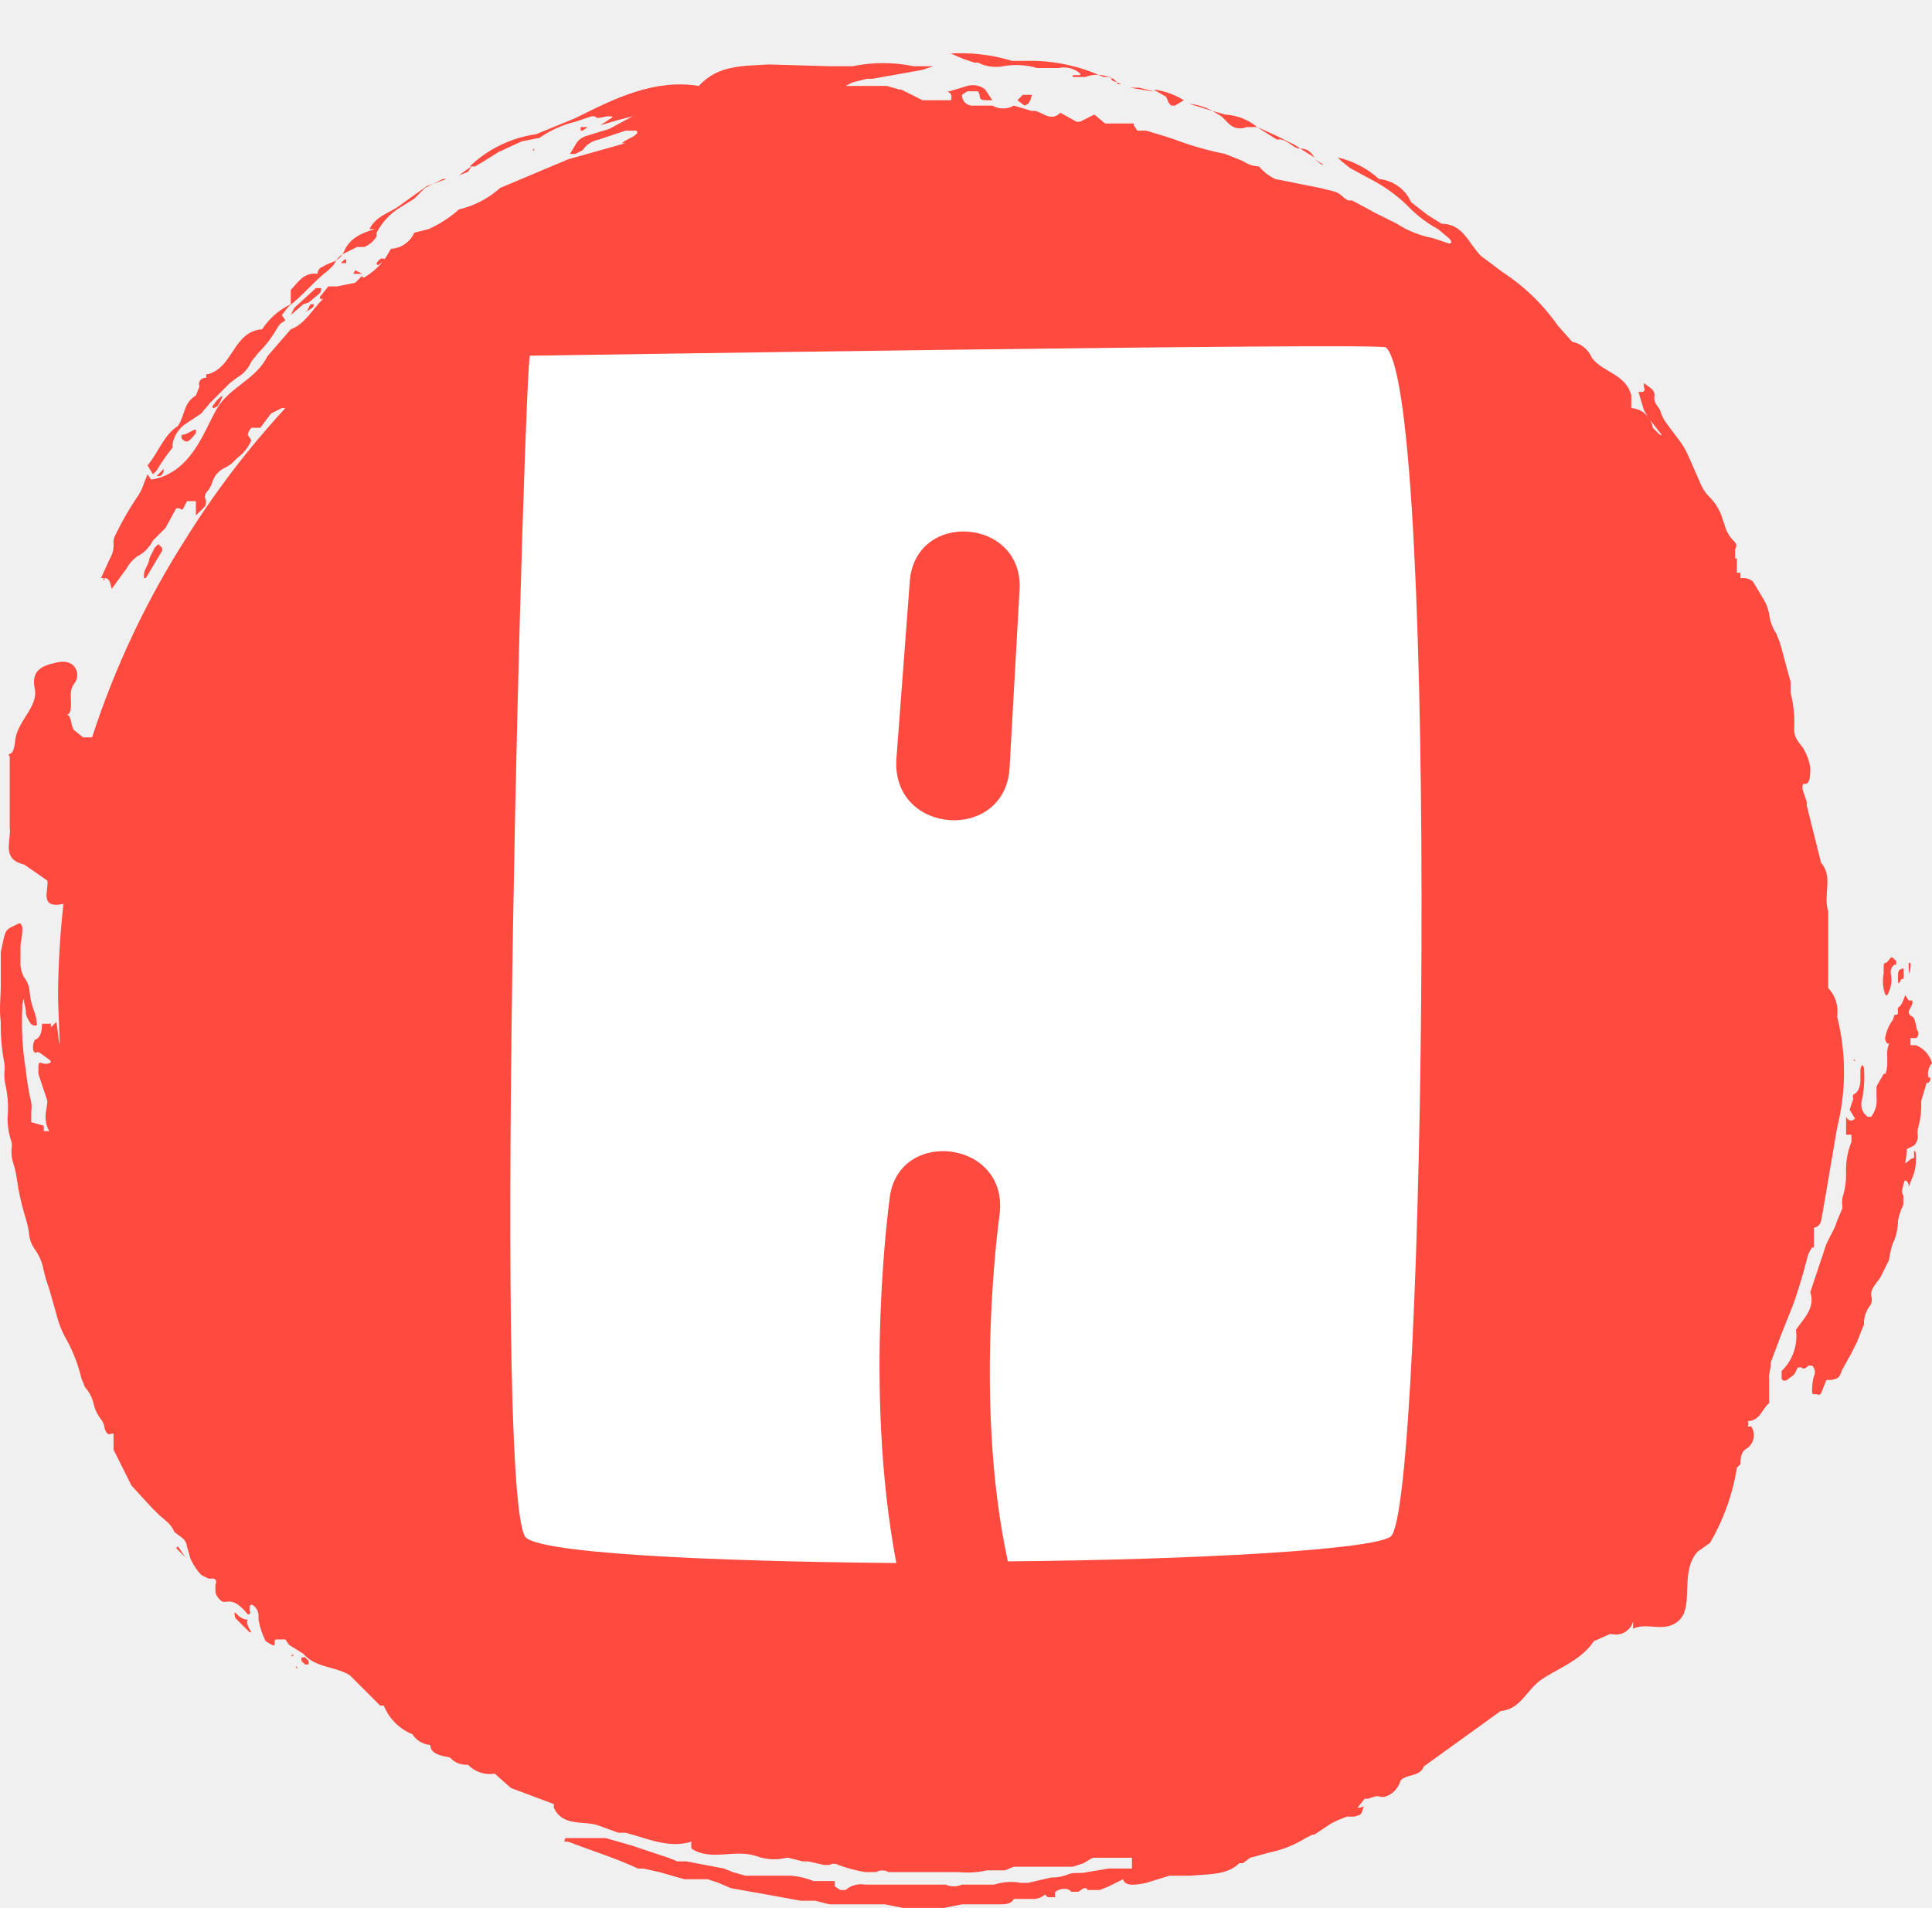
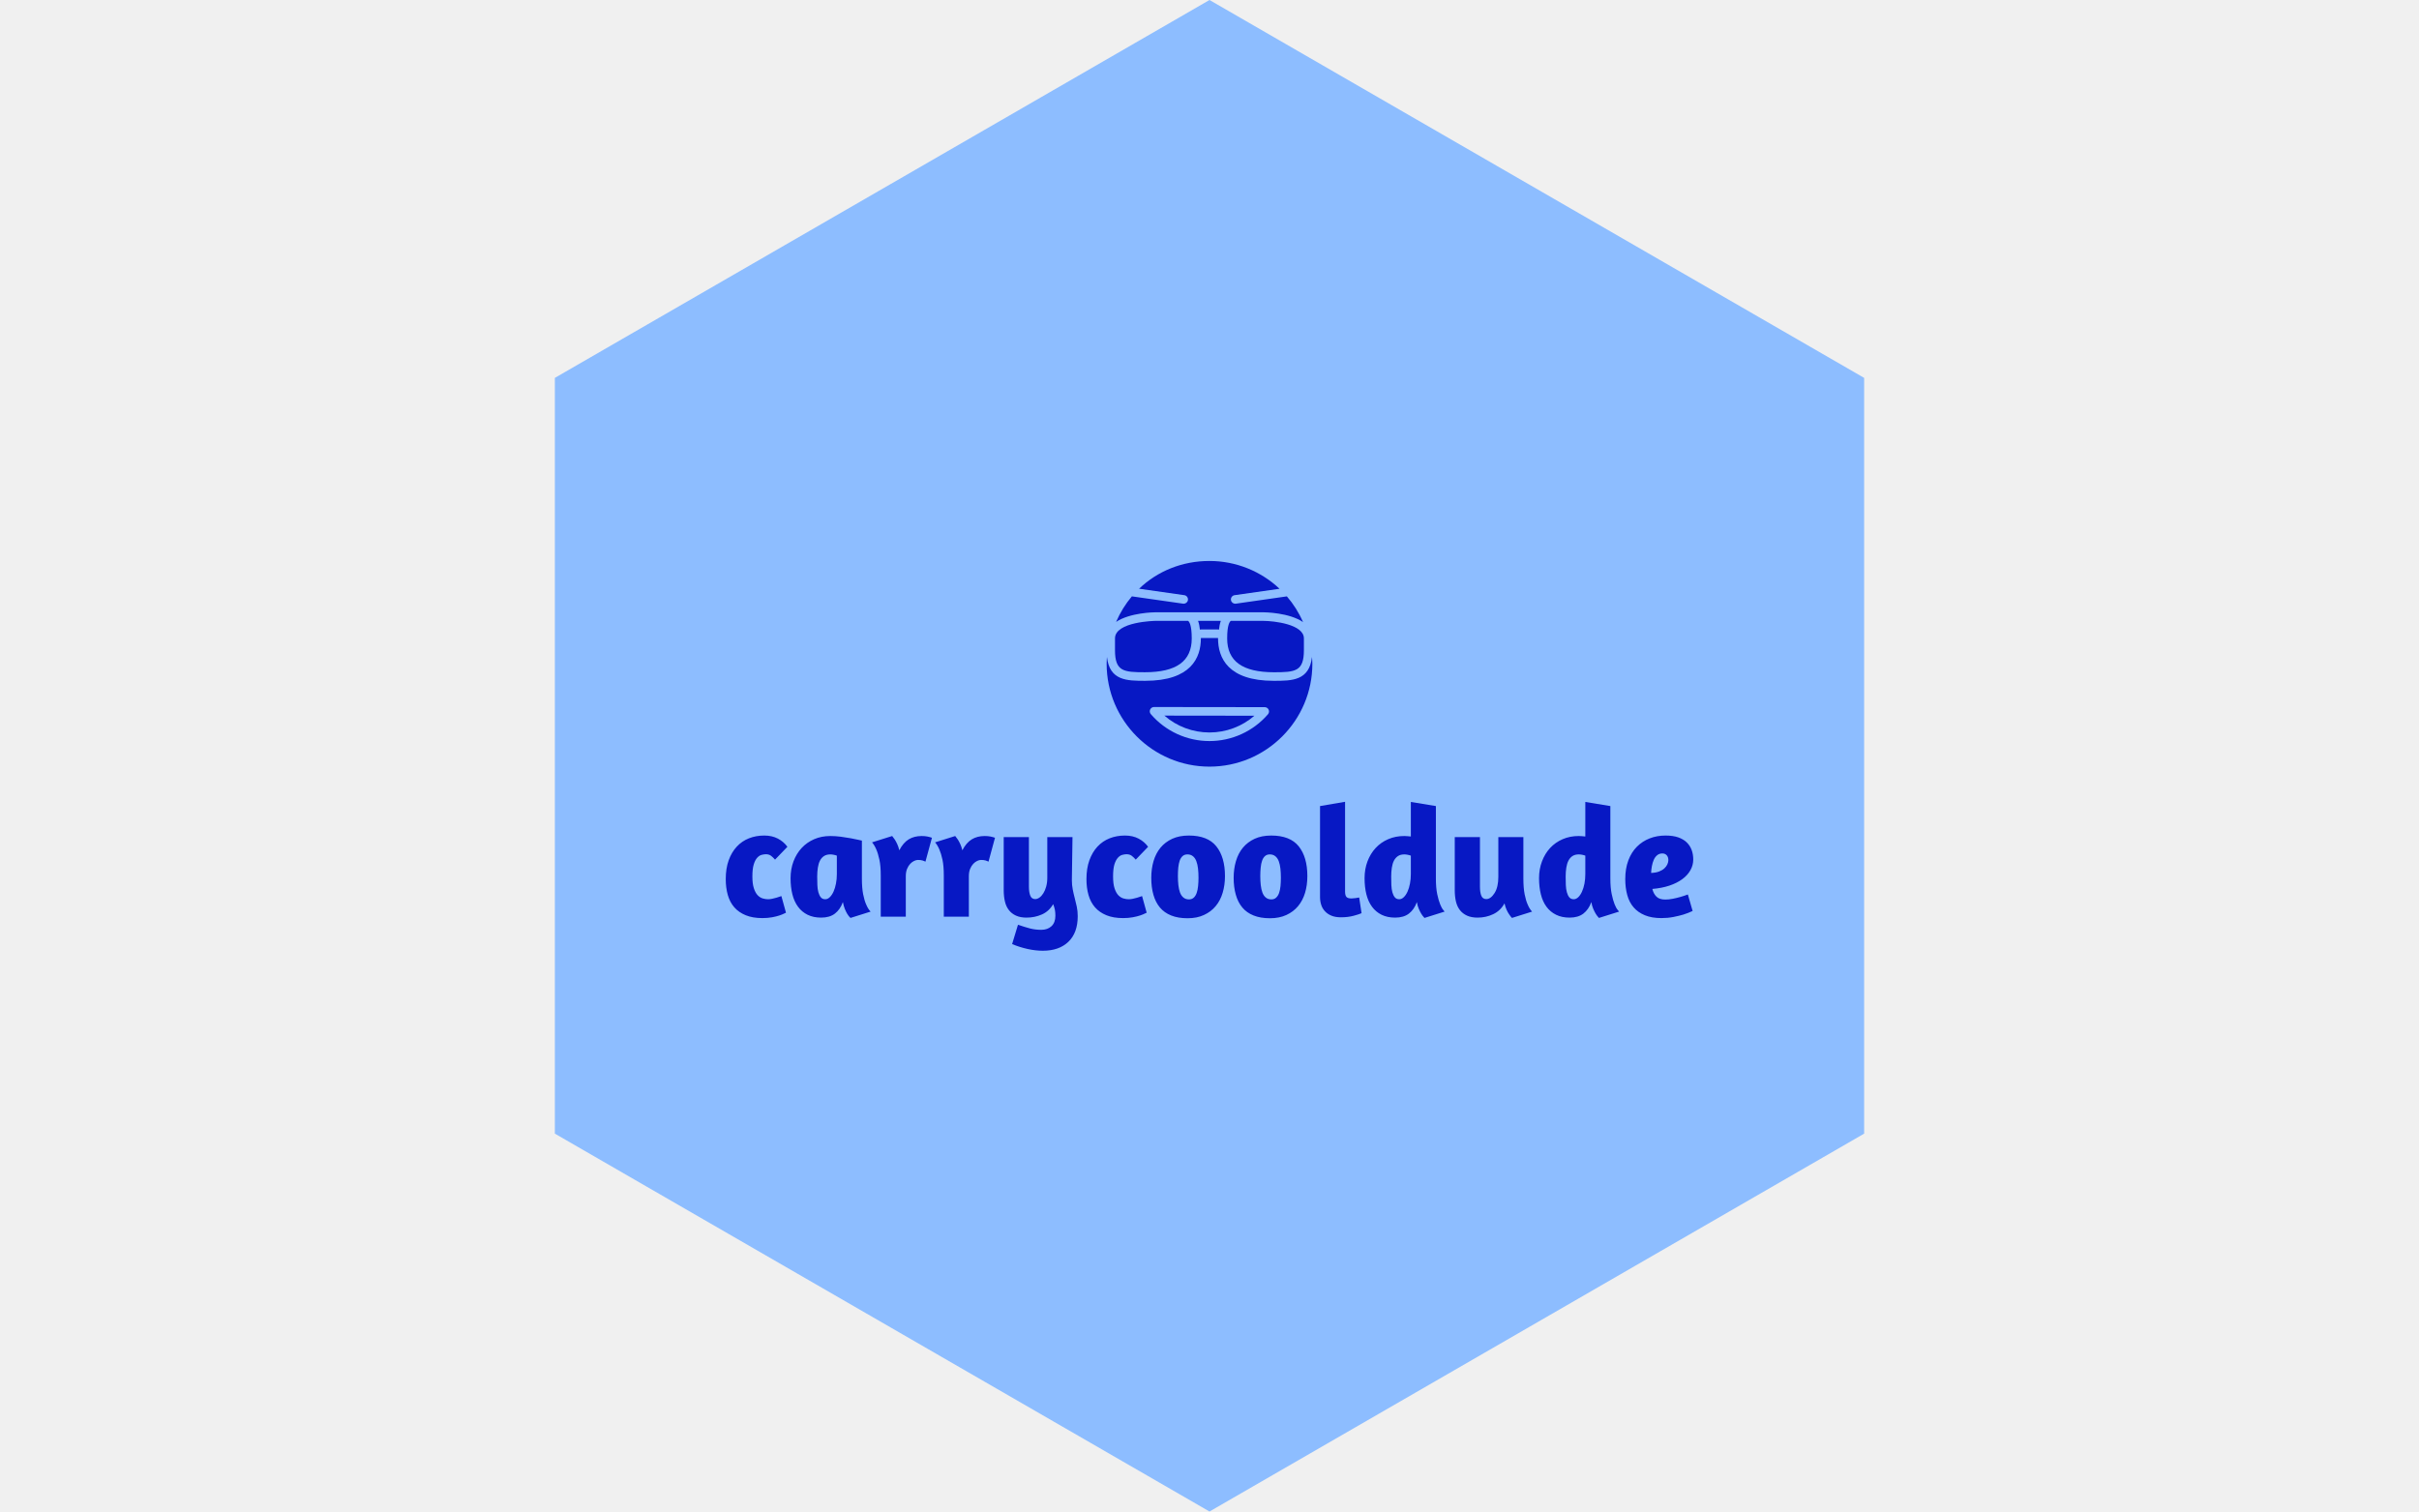
- <svg xmlns="http://www.w3.org/2000/svg" width="308.761" height="304.916" viewBox="0 0 106.008 104.687" class="css-1j8o68f" version="1.1" id="svg23">
-   <defs id="SvgjsDefs2684" />
-   <g id="SvgjsG2685" featurekey="rootContainer" transform="matrix(0.9820593,0,0,0.9820593,-0.05456052,0)" fill="#ff4a3f">
-     <g id="g17">
-       <path d="M19.8 15.3h.5l-.4-.2zm.5.1zm.8-.7c0 .1 0 .1.1.1l.4-.3c-.2-.1-.3-.1-.5.2zm.4-.2zm-4.1 2.3zm-.2.6l.3-.2c.1-.1.1-.2.1-.2h-.2l-.2.4c-.1-.1-.1 0 0 0zm2.2-2.9h-.1l-.2.2h.3zm-2.1 2.4l.6-.5c.1-.1.1-.2.1-.3h-.3l-1.2 1.1-.2.4.7-.6zm-1.1.8z" id="path3" />
-       <path d="M9.7 25v-.2a1.7 1.7 0 0 1 .7-1.1l.9-.6.5-.6.7-.7.4-.4.4-.3a1.9 1.9 0 0 0 .8-.9l.4-.5a5.9 5.9 0 0 0 1-1.3l.2-.3.3-.2-.2-.3.4-.5c.8-.6 1.4-1.4 2.2-2l.3-.3a1.4 1.4 0 0 1 .5-.6l.8-.4h.4a1.4 1.4 0 0 0 .7-.6V13a3.5 3.5 0 0 1 1.3-1.4l.8-.5.2-.2.4-.4 1-.5h.2l-1.1.4-1.4 1c-.6.5-1.4.6-1.8 1.4h.3c-.7.2-1.4.5-1.7 1.2s-.8.6-1.2.9a.4.4 0 0 0-.3.4c-.8-.1-1.1.5-1.5.9v.8a3.9 3.9 0 0 0-1.6 1.4c-1.6.1-1.6 2.1-3 2.5h-.1a.2.2 0 0 0 0 .2c-.3 0-.5.2-.4.5l-.2.5c-.7.4-.6 1.1-1 1.7-.8.5-1.1 1.5-1.7 2.2l.3.5.2-.2a11.6 11.6 0 0 1 .9-1.3zM53.9 3.3l.6.2h.2a2.2 2.2 0 0 0 1.4.2 4.1 4.1 0 0 1 1.9.1h1.2a1.4 1.4 0 0 1 1.2.3.1.1 0 0 1 0 .1H60a.1.1 0 0 0 0 .1h.7a1.8 1.8 0 0 1 1.3 0c.2 0 .1.1.2.2l.5.2h-.2c-.2-.4-.5-.4-.8-.4a9.7 9.7 0 0 0-4.3-.9h-.8A9.8 9.8 0 0 0 53 3h.2zm7.3 3.1zM50.3 4.7zm10.9 1.7h.2-.2zM19 14.7zm32.1-10zm17.6 2.2a.9.9 0 0 0 1 .2h.6a3.1 3.1 0 0 0-1.8-.7l-.7-.2.5.3zm-3.4-1.3c0 .1.1.2.2.3h.2l.5-.3a4.2 4.2 0 0 0-1.7-.6l.7.4zm7.4 2.7l.8.5c-.2-.3-.4-.5-.8-.5z" id="path5" />
-       <path d="M99 76.1l.6-1.6.6-1.5c.2-.5.6-1.8.8-2.6a1.7 1.7 0 0 1 .3-.7h.1v-1.1c.5-.1.4-.6.5-.9l.8-4.7a12.7 12.7 0 0 0 0-6.2 1.9 1.9 0 0 0-.5-1.6v-4.3c-.3-.9.3-1.9-.4-2.7L101 45a.4.4 0 0 0 0-.2l-.2-.6a.5.5 0 0 1 0-.4h.1c.3 0 .3-.5.3-.9a3 3 0 0 0-.4-1.1l-.3-.4a1.1 1.1 0 0 1-.2-.7 6.7 6.7 0 0 0-.2-2v-.6c-.2-.7-.4-1.5-.6-2.2l-.2-.5a2.5 2.5 0 0 1-.4-1.1 2.5 2.5 0 0 0-.3-.8l-.6-1a.8.8 0 0 0-.6-.2h-.1V32h-.2v-.8H97V31a.4.4 0 0 0 0-.1v-.2c.1-.2.1-.3-.1-.5a1.8 1.8 0 0 1-.4-.6l-.2-.6a2.9 2.9 0 0 0-.7-1.2 2.2 2.2 0 0 1-.5-.7l-.7-1.6a4.3 4.3 0 0 0-.6-1l-.6-.8a2.4 2.4 0 0 1-.4-.8l-.2-.3a.6.6 0 0 1-.1-.5.5.5 0 0 0-.2-.4l-.4-.3v.2c.1.2 0 .3-.1.3h-.2l.3 1 .3.5.7.9h-.1l-.2-.2-.2-.2a1.3 1.3 0 0 0-1.2-1.1v-.7c-.3-1.2-1.6-1.3-2.2-2.1a1.5 1.5 0 0 0-1.1-.9l-.8-.9a11.3 11.3 0 0 0-3.1-3l-.8-.6-.4-.3c-.7-.7-1-1.8-2.2-1.8l-.8-.5-.9-.7a2.2 2.2 0 0 0-1.8-1.3 5.1 5.1 0 0 0-2.3-1.2l.2.2.5.4 1.3.7a8.5 8.5 0 0 1 2.1 1.6 6.8 6.8 0 0 0 1.5 1.1l.6.5c.1.1.2.2.1.3H81l-.9-.3a5.6 5.6 0 0 1-2-.8l-1.2-.6-1.3-.7h-.2c-.3-.1-.4-.4-.8-.5l-.8-.2-2.5-.5a2.6 2.6 0 0 1-.9-.7 1.7 1.7 0 0 1-.9-.3l-1-.4a18.1 18.1 0 0 1-2.8-.8l-.6-.2-1-.3h-.5l-.2-.3v-.1h-1.6l-.6-.5-.4.2-.4.2h-.2l-.9-.5c-.6.6-1.1-.2-1.6-.1l-1-.3a1.2 1.2 0 0 1-1.2 0h-1.2a.6.6 0 0 1-.5-.6l.3-.2h.6a.7.7 0 0 1 .1.3c0 .2.2.2.5.2h.2l-.4-.6a1.1 1.1 0 0 0-1-.2l-1 .3H53c.3.2.2.3.2.5h-1.6l-.4-.2-.8-.4h-.1l-.7-.2h-2.3l.4-.2.8-.2h.3l1.7-.3 1.1-.2.6-.2h-1.1a8.4 8.4 0 0 0-3.4 0h-1.3L43 3.6c-1.4.1-2.8 0-3.9 1.2-2.5-.4-4.7.7-6.9 1.8l-2.2.9a6.7 6.7 0 0 0-3.7 1.8h.3l.5-.3.8-.5 1.3-.6 1-.2a6 6 0 0 1 2-.9l.9-.3h.2c.1.2.5 0 .7 0h.2c.1 0 .1.1 0 .1l-.6.4 1-.3.8-.2-1.3.7-1.3.4a1 1 0 0 0-.6.5l-.3.5h.3l.4-.2a1.4 1.4 0 0 1 .9-.6l1.5-.5h.5a.1.1 0 0 1 .1.2c-.2.2-.6.3-.8.5h.2l-3.2.9-3.8 1.6a5.2 5.2 0 0 1-2.3 1.2 6.6 6.6 0 0 1-1.7 1.1l-.8.2a1.5 1.5 0 0 1-1.3.9l-.3.5a3.7 3.7 0 0 1-1.2 1.1h-.1v-.1l-.2.2-.2.2-1 .2h-.5l-.4.5c-.1.1-.1.2 0 .2h.1c-.6.6-1 1.4-1.8 1.7L15 19.9c-.6 1.2-1.8 1.6-2.6 2.6s-1.4 3.9-3.9 4.3l-.2-.3-.2.5a2.7 2.7 0 0 1-.4.8 16.9 16.9 0 0 0-1.2 2.1.8.8 0 0 0-.1.5 1.4 1.4 0 0 1-.2.8l-.5 1.1h.2c.3 0 .3.3.4.6l.8-1.1a2.2 2.2 0 0 1 .6-.7 2 2 0 0 0 .9-.9l.3-.3.4-.4.6-1.1h.2c.1.1.1.1.2 0l.2-.4h.5v.8l.5-.5a.5.5 0 0 0 0-.5.4.4 0 0 1 .1-.3 1.5 1.5 0 0 0 .3-.5 1.3 1.3 0 0 1 .8-.9l.3-.2.3-.3a2.4 2.4 0 0 0 .8-1l-.2-.3c0-.1.1-.3.2-.4h.5l.6-.8.6-.3h.2a48.8 48.8 0 0 0-5.5 7.2h-.1.1a48.4 48.4 0 0 0-5.3 11.2h-.5l-.5-.4c-.2-.2-.1-.7-.4-.9h.1c.3-.5-.1-1.2.3-1.7s.1-1.4-.9-1.2-1.5.5-1.3 1.5-1 1.8-1.1 2.9-.5.5-.3.9v3.9c.1.8-.5 1.8.8 2.1l1.3.9c.1.5-.5 1.6.9 1.3a49.2 49.2 0 0 0-.3 5c0 1.1.1 2.2.1 3.3v-.4c-.1-.4-.1-.8-.2-1.3l-.3.3v-.2h-.5c0 .5-.1.8-.4.9a.9.9 0 0 0-.1.5c0 .1.1.3.2.2s.4.2.7.4-.2.3-.4.2-.2.1-.2.3v.3l.5 1.5c0 .3-.1.6-.1.9a1.7 1.7 0 0 0 .2.8h-.3v-.3l-.7-.2v-.6a1.5 1.5 0 0 0 0-.5 14.6 14.6 0 0 1-.3-1.8 16.6 16.6 0 0 1-.2-3.5.9.9 0 0 1 .1-.5v.2a2.9 2.9 0 0 1 .1.5.8.8 0 0 0 .1.4c.1.2.2.4.4.4s.1-.1.1-.2a2.1 2.1 0 0 0-.1-.5 4.2 4.2 0 0 1-.3-1.3 1.5 1.5 0 0 0-.3-.7 1.6 1.6 0 0 1-.2-.9v-.8c0-.3.1-.6.1-.9a.5.5 0 0 0-.1-.4h-.1c-.8.4-.7.2-1 1.6V55c0 .7-.1 1.4 0 2.1a10.8 10.8 0 0 0 .2 2.3 1.8 1.8 0 0 1 0 .5 3.1 3.1 0 0 0 .1.9 5.9 5.9 0 0 1 .1 1.3 3.9 3.9 0 0 0 .2 1.7 1.2 1.2 0 0 1 0 .4 2.1 2.1 0 0 0 .1.8 4.9 4.9 0 0 1 .2.9 14 14 0 0 0 .5 2.2 5 5 0 0 1 .2 1 1.7 1.7 0 0 0 .3.7 2.9 2.9 0 0 1 .5 1.2 8.5 8.5 0 0 0 .3 1l.4 1.4a5.4 5.4 0 0 0 .6 1.5 8.5 8.5 0 0 1 .8 2.1l.2.5a2.1 2.1 0 0 1 .5 1 2.1 2.1 0 0 0 .4.8 1 1 0 0 1 .2.5c.1.3.2.4.4.3h.1v.9l.5 1 .5 1 1.1 1.2.4.4c.3.3.7.5.9 1l.4.3a.7.7 0 0 1 .3.5l.2.7a3.3 3.3 0 0 0 .6.9l.4.2h.3a.2.2 0 0 1 .1.3 2.5 2.5 0 0 0 0 .5.9.9 0 0 0 .4.5h.2c.4-.1.8.2 1.2.7h.1c0-.1.1-.1 0-.2v-.2c0-.1.1-.2.2-.1a.7.7 0 0 1 .3.6v.2a4.3 4.3 0 0 0 .4 1.2c.5.3.5.3.5.1s0-.2.2-.2h.4l.2.3.8.5c.7.8 1.8.7 2.6 1.2l1.7 1.7h.2a2.9 2.9 0 0 0 1.6 1.6 1.3 1.3 0 0 0 1 .6c0 .5.6.6 1.1.7a1.2 1.2 0 0 0 .8.4h.2a1.7 1.7 0 0 0 1.5.5l.9.8 2.4.9v.2c.5 1.1 1.7.7 2.5 1l1.1.4h.4c1.2.3 2.4.9 3.7.5a.7.7 0 0 0 0 .4c1.1.7 2.4 0 3.6.4a2.9 2.9 0 0 0 1.7.1h.1l.8.2h.3l.9.2h.3a.5.5 0 0 1 .5 0 7.9 7.9 0 0 0 1.5.4h.6a.7.7 0 0 1 .7 0h3.9a5 5 0 0 0 1.6-.1h1l.5-.2H60l.6-.2.5-.3h2.2v.6H62l-1.2.2c-.4.1-.7 0-1 .1a2.4 2.4 0 0 1-1 .2l-1.3.3h-.4a3.1 3.1 0 0 0-1.5.1h-1.8a1.1 1.1 0 0 1-.9 0h-4.5a1.3 1.3 0 0 0-1.1.3H47l-.3-.2v-.3h-1.2a4.1 4.1 0 0 0-1.3-.3h-2.5l-.7-.2-.5-.2-2.1-.4h-.5l-.5-.2-2.1-.7-1.4-.4h-2.2c-.1 0-.1.1-.1.2h.2c1.3.5 2.6.9 3.9 1.5h.3l.9.2 1.4.4h1.3l.6.2.7.3 1.7.3 1.1.2 1.1.2h.8l.8.2h3.1l1 .2h2.3l1-.2H56c.4 0 .6-.1.7-.3h1a1 1 0 0 0 .8-.3c-.1.1 0 .1.1.2h.4v-.2c0-.1 0-.1.2-.2s.6-.1.7.1h.4l.3-.2c.2 0 .2 0 .2.1h.7l.5-.2.8-.4c.1.3.4.4 1.3.2l1.3-.4h1.2c.9-.1 2 0 2.7-.7h.2l.4-.3 1.1-.3a6.1 6.1 0 0 0 2-.8l.4-.2h.1l.9-.6.4-.2.5-.2h.4c.4-.1.4-.1.5-.4s0-.1-.2-.1h-.1l.4-.5h.2c.3-.1.5-.2.7-.1h.2a1.3 1.3 0 0 0 .9-.9c.3-.4 1.1-.2 1.3-.8l4.3-3.1c1.1-.1 1.4-1.1 2.2-1.7s2.3-1.1 3-2.2l.9-.4h.1a1 1 0 0 0 1.2-.7v.4c.8-.4 1.8.3 2.6-.5s0-2.7 1-3.8l.7-.5a12.1 12.1 0 0 0 1.5-4.2l.2-.2c0-.3 0-.7.4-.9a.9.9 0 0 0 .2-1.2h-.2a.3.3 0 0 0 0-.3c.7 0 .8-.7 1.2-1V77a.5.5 0 0 1 0-.2 3.8 3.8 0 0 0 .1-.7zM5.9 32.2z" id="path7" />
-       <path d="M26.4 9.3l-.3.2-.4.3.5-.2zm6.1-2h.1l.3-.2h-.4zm-2.6 1l-.1.1h.1v-.1zm-1.5 1.4zm1.3-.2zm-6.3 3.1zM9.2 26.2l-.4.4H9a.4.4 0 0 0 .2-.4zm3-3.5a2.1 2.1 0 0 0 .3-.6 1.5 1.5 0 0 0-.5.5c-.1.1-.1.2 0 .2zM11 24.2V24c-.2 0-.5.3-.8.3v.2c.3.3.4.2.8-.3zm3 66.2zM73.9 9.2h.1l-.5-.3zm-2.5-1.4c.5-.1.8.4 1.2.5h.1l-.3-.2-1-.5-1.1-.5.3.2zM52.8 3.1zm11.7 2h-.1l-1.2-.2h.5zm2 .7l1.3.4a3.3 3.3 0 0 0-1.3-.4zm-9 0a1 1 0 0 0 .2-.5h-.5l-.3.3.4.3zm9 1.6zM49.9 4.2zm2.9.7zM48.5 4zm13.8 2.1a.5.5 0 0 0 0 .1zm44.8 52.3h-.3V58h.3c.1 0 .2-.3.1-.4s-.1-.7-.3-.8a.3.3 0 0 1-.2-.3l.2-.4a.4.4 0 0 0 0-.2h-.2l-.2-.3c-.1.3-.2.6-.4.7a.5.5 0 0 0 0 .2c0 .1 0 .2-.1.2h-.1a1.1 1.1 0 0 1-.1.3 2.3 2.3 0 0 0-.4.9.4.4 0 0 0 .1.4h.1a1.7 1.7 0 0 0-.1.8v.4a1.8 1.8 0 0 1-.1.5h-.1l-.4.7v.6a1.5 1.5 0 0 1-.3 1.1h-.2l-.2-.2a.9.9 0 0 1-.1-.8 6.5 6.5 0 0 0 .1-1.7c0-.1-.1-.2-.1-.2a.5.5 0 0 0-.1.3v.6c0 .2-.1.6-.3.7s-.1.2-.1.3l-.2.6.3.5c-.2.2-.4.1-.5-.1v1h.3v.4a4.2 4.2 0 0 0-.3 1.4 3.3 3.3 0 0 0 0 .4 4 4 0 0 1-.2 1.3 2 2 0 0 0 0 .6l-.3.7a3.2 3.2 0 0 1-.3.7l-.3.6-.9 2.7c.3.9-.4 1.5-.8 2.1a2.7 2.7 0 0 1-.8 2.3v.4c0 .1.1.2.3.1l.4-.3.2-.4h.2c.1.1.2.1.4-.1h.2a.5.5 0 0 1 .1.6 2.9 2.9 0 0 0-.1.8c0 .1 0 .2.1.2h.2c.1.1.2 0 .3-.3l.2-.5h.3c.4-.1.4-.1.6-.6l.5-.9.3-.6.4-1a1.6 1.6 0 0 1 .3-1 .6.6 0 0 0 .1-.6c0-.2 0-.3.2-.6l.3-.4.5-1a4.7 4.7 0 0 1 .2-.9 3 3 0 0 0 .3-1.3 3.8 3.8 0 0 1 .3-.9v-.5c-.1-.2-.1-.2 0-.6s.1-.2.2-.2a.4.4 0 0 1 .1.3l.2-.5a2.3 2.3 0 0 0 .2-.9v-.3c0-.1 0-.3-.1-.3v.4c-.2 0-.3.2-.5.3a6.4 6.4 0 0 0 .1-.8l.4-.2a.7.7 0 0 0 .2-.6 1.4 1.4 0 0 1 0-.3 4.8 4.8 0 0 0 .2-1.4v-.2l.3-1h.1a.3.3 0 0 0 .1-.3h-.1a.9.9 0 0 1 .2-.8 1.5 1.5 0 0 0-.9-1zm-1.2 7.8zm-.2-9.9zm0 0zM9.1 30.8a.3.3 0 0 0 0-.2l-.2-.2-.2.2-.3.6c0 .3-.3.6-.3.9v.2h.1zm96.3 24.8h.1a1.7 1.7 0 0 0 .2-1.2.5.5 0 0 1 .2-.5h.1v-.2l-.2-.2h-.1c-.1.1-.2.3-.3.3s-.1.1-.1.3v.3a2.2 2.2 0 0 0 .1 1.2zM13.2 90.1c-.1 0 0 .2 0 .3l.8.8h.1c-.2-.3-.3-.6-.2-.7a.9.9 0 0 1-.5-.2zm.8.3zm92.3-35.7h.1a2 2 0 0 0 0-.6c-.3.1-.3.1-.3.6s.1.1.2 0z" id="path9" />
-       <path d="M106.7 62a.6.6 0 0 0 .1-.5c0-.1-.1-.2-.1-.1h-.2v.2c0 .4.1.5.2.4zm.1-8.2h-.1v.6a1 1 0 0 0 .1-.6zM17.1 92.6h-.2v.2l.2.2h.2v-.2zm86.6-33.3c0-.1 0-.1-.1-.1zM9.9 86.5l.5.5-.4-.6z" id="path11" />
-       <circle cx="10.5" cy="87.1" transform="rotate(-24.8 10.4 87.159)" id="circle13" />
-       <path d="M9.7 30.1h-.1v.2-.2h.1zm83.2-6.6l-.2-.3h-.1zm-14.7 77.1zM5.9 32.2zm-.1.2a.3.3 0 0 0 .1-.2v.2zm1.9-4.9zM61.5 2.4zm42.8 58.2v.1-.1zM16.4 92.5h-.1c.1.1.2 0 .1-.1zm.2.7h.1l-.1-.1v.1zm73.9-71.3zm15.2 34.4zM14.6 91.7zm92.1-37zm-.8 11.4zM34.6 0z" id="path15" />
-     </g>
-   </g>
-   <g id="SvgjsG2686" featurekey="nameFeature-0" transform="matrix(2.284354,0,0,2.284354,27.98006,-5.60952)" fill="#ffffff">
-     <path d="M9.6 16.48 l-0.32 4.24 c-0.08 1.8 2.6 1.96 2.72 0.2 l0.24 -4.28 c0.12 -1.76 -2.56 -1.96 -2.64 -0.16 z M0.48 11 l0 0 c0.04 0 20.48 -0.32 20.56 -0.2 c1.28 1.12 0.96 27.8 0.12 28.56 c-0.4 0.32 -4.64 0.56 -9.2 0.6 c-0.84 -3.84 -0.2 -8.32 -0.2 -8.32 c0.24 -1.8 -2.44 -2.12 -2.64 -0.4 c0 0.04 -0.64 4.52 0.16 8.76 c-4.56 -0.04 -8.68 -0.24 -8.92 -0.64 c-0.8 -1.44 0 -28.28 0.12 -28.36 z" id="path20" />
+ <svg xmlns="http://www.w3.org/2000/svg" version="1.1" width="1000" height="625" viewBox="0 0 1000 625">
+   <g transform="matrix(1,0,0,1,0,0)">
+     <svg viewBox="0 0 576 360" data-background-color="#0718c4" preserveAspectRatio="xMidYMid meet" height="625" width="1000">
+       <g id="tight-bounds" transform="matrix(1,0,0,1,0,0)">
+         <svg viewBox="0 0 576 360" height="360" width="576">
+           <g>
+             <svg />
+           </g>
+           <g>
+             <svg viewBox="0 0 576 360" height="360" width="576">
+               <g>
+                 <path transform="translate(288,180) scale(180,180)" d="M-0.866-0.5l0.866-0.5 0.866 0.5 0 1-0.866 0.5-0.866-0.5z" fill="#8dbdff" fill-rule="nonzero" stroke="none" stroke-width="1" stroke-linecap="butt" stroke-linejoin="miter" stroke-miterlimit="10" stroke-dasharray="" stroke-dashoffset="0" font-family="none" font-weight="none" font-size="none" text-anchor="none" style="mix-blend-mode: normal" data-fill-palette-color="tertiary" />
+               </g>
+               <g transform="matrix(1,0,0,1,172.8,133.5616)">
+                 <svg viewBox="0 0 230.4 92.877" height="92.877" width="230.4">
+                   <g>
+                     <svg viewBox="0 0 230.4 92.877" height="92.877" width="230.4">
+                       <g>
+                         <svg viewBox="0 0 230.4 92.877" height="92.877" width="230.4">
+                           <g transform="matrix(1,0,0,1,0,57.40154)">
+                             <svg viewBox="0 0 230.4 35.475" height="35.475" width="230.4">
+                               <g>
+                                 <svg viewBox="0 0 230.4 35.475" height="35.475" width="230.4">
+                                   <g>
+                                     <svg viewBox="0 0 230.4 35.475" height="35.475" width="230.4">
+                                       <g transform="matrix(1,0,0,1,0,0)">
+                                         <svg width="230.4" viewBox="1.35 -36.25 305.22 47" height="35.475" data-palette-color="#0718c4">
+                                           <path d="M20.8-22.05L16.9-18Q16.3-18.7 15.65-19.2 15-19.7 14-19.7L14-19.7Q13.4-19.7 12.65-19.5 11.9-19.3 11.25-18.57 10.6-17.85 10.18-16.48 9.75-15.1 9.75-12.7L9.75-12.7Q9.75-10.35 10.23-8.93 10.7-7.5 11.43-6.75 12.15-6 13.03-5.75 13.9-5.5 14.7-5.5L14.7-5.5Q15.3-5.5 16-5.65 16.7-5.8 17.32-5.98 17.95-6.15 18.4-6.33 18.85-6.5 18.9-6.5L18.9-6.5 20.35-1.25 19.8-1Q19.25-0.7 18.28-0.38 17.3-0.05 15.93 0.2 14.55 0.45 12.9 0.45L12.9 0.45Q9.85 0.45 7.65-0.45 5.45-1.35 4.05-2.95 2.65-4.55 2-6.83 1.35-9.1 1.35-11.85L1.35-11.85Q1.35-15.2 2.27-17.78 3.2-20.35 4.83-22.1 6.45-23.85 8.68-24.73 10.9-25.6 13.5-25.6L13.5-25.6Q15.95-25.6 17.8-24.63 19.65-23.65 20.8-22.05L20.8-22.05ZM44.3-24L44.3-12.05Q44.3-9.05 44.7-7.05 45.1-5.05 45.65-3.85L45.65-3.85Q46.25-2.4 47.05-1.6L47.05-1.6 40.7 0.4Q40.15-0.1 39.7-0.85L39.7-0.85Q39.3-1.5 38.92-2.43 38.55-3.35 38.3-4.6L38.3-4.6Q37.45-2.25 35.8-0.98 34.15 0.3 31.45 0.3L31.45 0.3Q29 0.3 27.17-0.6 25.35-1.5 24.15-3.13 22.95-4.75 22.37-7.05 21.8-9.35 21.8-12.15L21.8-12.15Q21.8-15 22.72-17.45 23.65-19.9 25.3-21.68 26.95-23.45 29.25-24.45 31.55-25.45 34.35-25.45L34.35-25.45Q35.9-25.45 37.65-25.23 39.4-25 40.85-24.73 42.3-24.45 43.27-24.23 44.25-24 44.3-24L44.3-24ZM32.75-5.5Q33.5-5.5 34.17-6.15 34.85-6.8 35.35-7.9 35.85-9 36.12-10.43 36.4-11.85 36.4-13.45L36.4-13.45 36.4-19.25Q36.05-19.4 35.42-19.53 34.8-19.65 34.35-19.65L34.35-19.65Q33.15-19.65 32.35-19.13 31.55-18.6 31.07-17.68 30.6-16.75 30.4-15.45 30.2-14.15 30.2-12.65L30.2-12.65Q30.2-11.25 30.25-9.98 30.3-8.7 30.57-7.7 30.85-6.7 31.35-6.1 31.85-5.5 32.75-5.5L32.75-5.5ZM62-17.9Q61.45-17.9 60.8-17.6 60.15-17.3 59.55-16.68 58.95-16.05 58.55-15.08 58.15-14.1 58.15-12.75L58.15-12.75 58.15 0 50.25 0 50.25-13Q50.25-16 49.82-17.98 49.4-19.95 48.85-21.2L48.85-21.2Q48.25-22.6 47.5-23.45L47.5-23.45 53.85-25.45Q54.25-24.95 54.7-24.3L54.7-24.3Q55.05-23.75 55.45-22.9 55.85-22.05 56.1-20.95L56.1-20.95Q57.35-23.35 59.07-24.4 60.8-25.45 63.15-25.45L63.15-25.45Q64.2-25.45 65.02-25.28 65.85-25.1 66.4-24.9L66.4-24.9 64.35-17.35Q64-17.55 63.42-17.73 62.85-17.9 62-17.9L62-17.9ZM81.89-17.9Q81.34-17.9 80.69-17.6 80.04-17.3 79.44-16.68 78.84-16.05 78.44-15.08 78.04-14.1 78.04-12.75L78.04-12.75 78.04 0 70.14 0 70.14-13Q70.14-16 69.72-17.98 69.29-19.95 68.74-21.2L68.74-21.2Q68.14-22.6 67.39-23.45L67.39-23.45 73.74-25.45Q74.14-24.95 74.59-24.3L74.59-24.3Q74.94-23.75 75.34-22.9 75.74-22.05 75.99-20.95L75.99-20.95Q77.24-23.35 78.97-24.4 80.69-25.45 83.04-25.45L83.04-25.45Q84.09-25.45 84.92-25.28 85.74-25.1 86.29-24.9L86.29-24.9 84.24-17.35Q83.89-17.55 83.32-17.73 82.74-17.9 81.89-17.9L81.89-17.9ZM110.74-25.1L110.54-11.55Q110.54-9.95 110.82-8.58 111.09-7.2 111.44-5.88 111.79-4.55 112.09-3.15 112.39-1.75 112.39-0.15L112.39-0.15Q112.39 5.1 109.44 7.93 106.49 10.75 101.39 10.75L101.39 10.75Q99.09 10.75 96.59 10.2 94.09 9.65 91.69 8.65L91.69 8.65 93.54 2.55Q95.74 3.3 97.39 3.73 99.04 4.15 100.89 4.15L100.89 4.15Q102.89 4.15 104.12 3 105.34 1.85 105.34-0.3L105.34-0.3Q105.34-1.3 105.19-2.13 105.04-2.95 104.64-3.95L104.64-3.95Q103.34-1.7 101.09-0.7 98.84 0.3 96.24 0.3L96.24 0.3Q94.29 0.3 92.92-0.33 91.54-0.95 90.67-2.08 89.79-3.2 89.42-4.8 89.04-6.4 89.04-8.4L89.04-8.4 89.04-25.1 96.99-25.1 96.99-9.45Q96.99-7.7 97.42-6.63 97.84-5.55 98.99-5.55L98.99-5.55Q99.64-5.55 100.32-6.03 100.99-6.5 101.54-7.38 102.09-8.25 102.44-9.5 102.79-10.75 102.79-12.3L102.79-12.3 102.79-25.1 110.74-25.1ZM134.59-22.05L130.69-18Q130.09-18.7 129.44-19.2 128.79-19.7 127.79-19.7L127.79-19.7Q127.19-19.7 126.44-19.5 125.69-19.3 125.04-18.57 124.39-17.85 123.96-16.48 123.54-15.1 123.54-12.7L123.54-12.7Q123.54-10.35 124.01-8.93 124.49-7.5 125.21-6.75 125.94-6 126.81-5.75 127.69-5.5 128.49-5.5L128.49-5.5Q129.09-5.5 129.79-5.65 130.49-5.8 131.11-5.98 131.74-6.15 132.19-6.33 132.64-6.5 132.69-6.5L132.69-6.5 134.14-1.25 133.59-1Q133.04-0.7 132.06-0.38 131.09-0.05 129.71 0.2 128.34 0.45 126.69 0.45L126.69 0.45Q123.64 0.45 121.44-0.45 119.24-1.35 117.84-2.95 116.44-4.55 115.79-6.83 115.14-9.1 115.14-11.85L115.14-11.85Q115.14-15.2 116.06-17.78 116.99-20.35 118.61-22.1 120.24-23.85 122.46-24.73 124.69-25.6 127.29-25.6L127.29-25.6Q129.74-25.6 131.59-24.63 133.44-23.65 134.59-22.05L134.59-22.05ZM147.44-25.6Q153.39-25.6 156.11-22.2 158.84-18.8 158.84-12.8L158.84-12.8Q158.84-9.95 158.11-7.53 157.39-5.1 155.91-3.33 154.44-1.55 152.21-0.53 149.99 0.5 147.04 0.5L147.04 0.5Q144.04 0.5 141.86-0.38 139.69-1.25 138.31-2.9 136.94-4.55 136.26-6.93 135.59-9.3 135.59-12.25L135.59-12.25Q135.59-15.1 136.31-17.55 137.04-20 138.51-21.78 139.99-23.55 142.21-24.58 144.44-25.6 147.44-25.6L147.44-25.6ZM146.99-19.65Q146.09-19.65 145.49-19.13 144.89-18.6 144.56-17.68 144.24-16.75 144.11-15.5 143.99-14.25 143.99-12.8L143.99-12.8Q143.99-11.3 144.14-9.95 144.29-8.6 144.66-7.6 145.04-6.6 145.74-6.03 146.44-5.45 147.49-5.45L147.49-5.45Q148.39-5.45 148.99-6 149.59-6.55 149.91-7.48 150.24-8.4 150.36-9.65 150.49-10.9 150.49-12.3L150.49-12.3Q150.49-13.85 150.34-15.18 150.19-16.5 149.81-17.5 149.44-18.5 148.74-19.07 148.04-19.65 146.99-19.65L146.99-19.65ZM173.43-25.6Q179.38-25.6 182.11-22.2 184.83-18.8 184.83-12.8L184.83-12.8Q184.83-9.95 184.11-7.53 183.38-5.1 181.91-3.33 180.43-1.55 178.21-0.53 175.98 0.5 173.03 0.5L173.03 0.5Q170.03 0.5 167.86-0.38 165.68-1.25 164.31-2.9 162.93-4.55 162.26-6.93 161.58-9.3 161.58-12.25L161.58-12.25Q161.58-15.1 162.31-17.55 163.03-20 164.51-21.78 165.98-23.55 168.21-24.58 170.43-25.6 173.43-25.6L173.43-25.6ZM172.98-19.65Q172.08-19.65 171.48-19.13 170.88-18.6 170.56-17.68 170.23-16.75 170.11-15.5 169.98-14.25 169.98-12.8L169.98-12.8Q169.98-11.3 170.13-9.95 170.28-8.6 170.66-7.6 171.03-6.6 171.73-6.03 172.43-5.45 173.48-5.45L173.48-5.45Q174.38-5.45 174.98-6 175.58-6.55 175.91-7.48 176.23-8.4 176.36-9.65 176.48-10.9 176.48-12.3L176.48-12.3Q176.48-13.85 176.33-15.18 176.18-16.5 175.81-17.5 175.43-18.5 174.73-19.07 174.03-19.65 172.98-19.65L172.98-19.65ZM195.43 0.2Q193.68 0.2 192.46-0.3 191.23-0.8 190.41-1.68 189.58-2.55 189.21-3.7 188.83-4.85 188.83-6.2L188.83-6.2 188.83-34.9 196.73-36.25 196.73-7.9Q196.73-6.7 197.16-6.23 197.58-5.75 198.73-5.75L198.73-5.75Q199.28-5.75 199.96-5.85 200.63-5.95 201.18-6.05L201.18-6.05 201.93-1.1Q201.18-0.75 199.41-0.28 197.63 0.2 195.43 0.2L195.43 0.2ZM228.13-1.6L221.78 0.4 221.48 0.05Q221.18-0.25 220.78-0.9 220.38-1.55 219.98-2.48 219.58-3.4 219.38-4.6L219.38-4.6Q218.53-2.25 216.88-0.98 215.23 0.3 212.53 0.3L212.53 0.3Q210.08 0.3 208.25-0.6 206.43-1.5 205.23-3.13 204.03-4.75 203.45-7.05 202.88-9.35 202.88-12.15L202.88-12.15Q202.88-15 203.8-17.45 204.73-19.9 206.38-21.68 208.03-23.45 210.33-24.45 212.63-25.45 215.43-25.45L215.43-25.45Q215.88-25.45 216.4-25.4 216.93-25.35 217.48-25.3L217.48-25.3 217.48-36.2 225.38-34.9 225.38-12.05Q225.38-9.1 225.8-7.1 226.23-5.1 226.73-3.88 227.23-2.65 227.68-2.15L227.68-2.15 228.13-1.6ZM213.83-5.5Q214.58-5.5 215.25-6.15 215.93-6.8 216.43-7.9 216.93-9 217.2-10.43 217.48-11.85 217.48-13.45L217.48-13.45 217.48-19.25Q217.13-19.4 216.5-19.53 215.88-19.65 215.43-19.65L215.43-19.65Q214.23-19.65 213.43-19.13 212.63-18.6 212.15-17.68 211.68-16.75 211.48-15.45 211.28-14.15 211.28-12.65L211.28-12.65Q211.28-11.25 211.33-9.98 211.38-8.7 211.65-7.7 211.93-6.7 212.43-6.1 212.93-5.5 213.83-5.5L213.83-5.5ZM245.08-12.6L245.08-25.1 252.98-25.1 252.98-12.05Q252.98-9.05 253.38-7.05 253.78-5.05 254.33-3.85L254.33-3.85Q254.93-2.4 255.73-1.6L255.73-1.6 249.38 0.4Q248.93-0.05 248.48-0.75L248.48-0.75Q248.08-1.3 247.68-2.18 247.28-3.05 247.03-4.2L247.03-4.2Q245.73-1.85 243.45-0.78 241.18 0.3 238.53 0.3L238.53 0.3Q236.58 0.3 235.2-0.33 233.83-0.95 232.95-2.08 232.08-3.2 231.7-4.8 231.33-6.4 231.33-8.4L231.33-8.4 231.33-25.1 239.28-25.1 239.28-9.45Q239.28-7.7 239.7-6.63 240.13-5.55 241.28-5.55L241.28-5.55Q242.68-5.55 243.88-7.43 245.08-9.3 245.08-12.6L245.08-12.6ZM283.17-1.6L276.82 0.4 276.52 0.05Q276.22-0.25 275.82-0.9 275.42-1.55 275.02-2.48 274.62-3.4 274.42-4.6L274.42-4.6Q273.57-2.25 271.92-0.98 270.27 0.3 267.57 0.3L267.57 0.3Q265.12 0.3 263.3-0.6 261.47-1.5 260.27-3.13 259.07-4.75 258.5-7.05 257.92-9.35 257.92-12.15L257.92-12.15Q257.92-15 258.85-17.45 259.77-19.9 261.42-21.68 263.07-23.45 265.37-24.45 267.67-25.45 270.47-25.45L270.47-25.45Q270.92-25.45 271.45-25.4 271.97-25.35 272.52-25.3L272.52-25.3 272.52-36.2 280.42-34.9 280.42-12.05Q280.42-9.1 280.85-7.1 281.27-5.1 281.77-3.88 282.27-2.65 282.72-2.15L282.72-2.15 283.17-1.6ZM268.87-5.5Q269.62-5.5 270.3-6.15 270.97-6.8 271.47-7.9 271.97-9 272.25-10.43 272.52-11.85 272.52-13.45L272.52-13.45 272.52-19.25Q272.17-19.4 271.55-19.53 270.92-19.65 270.47-19.65L270.47-19.65Q269.27-19.65 268.47-19.13 267.67-18.6 267.2-17.68 266.72-16.75 266.52-15.45 266.32-14.15 266.32-12.65L266.32-12.65Q266.32-11.25 266.37-9.98 266.42-8.7 266.7-7.7 266.97-6.7 267.47-6.1 267.97-5.5 268.87-5.5L268.87-5.5ZM285.12-11.85Q285.12-15.2 286.1-17.78 287.07-20.35 288.8-22.08 290.52-23.8 292.82-24.7 295.12-25.6 297.82-25.6L297.82-25.6Q300.17-25.6 301.82-25.03 303.47-24.45 304.52-23.43 305.57-22.4 306.07-21.03 306.57-19.65 306.57-18.05L306.57-18.05Q306.57-16.25 305.67-14.65 304.77-13.05 303.1-11.83 301.42-10.6 299.05-9.8 296.67-9 293.67-8.75L293.67-8.75Q294.02-7.25 294.95-6.33 295.87-5.4 297.77-5.4L297.77-5.4Q298.87-5.4 300.12-5.65 301.37-5.9 302.42-6.2L302.42-6.2Q303.67-6.55 304.87-7L304.87-7 306.37-1.8Q305.02-1.15 303.42-0.65L303.42-0.65Q302.07-0.25 300.3 0.1 298.52 0.45 296.52 0.45L296.52 0.45Q293.47 0.45 291.3-0.45 289.12-1.35 287.75-2.95 286.37-4.55 285.75-6.83 285.12-9.1 285.12-11.85L285.12-11.85ZM296.82-19.95Q295.87-19.95 295.2-19.4 294.52-18.85 294.12-17.95 293.72-17.05 293.52-15.95 293.32-14.85 293.27-13.8L293.27-13.8Q294.77-13.85 295.8-14.25 296.82-14.65 297.47-15.25 298.12-15.85 298.42-16.55 298.72-17.25 298.72-17.85L298.72-17.85Q298.72-18.8 298.2-19.38 297.67-19.95 296.82-19.95L296.82-19.95Z" opacity="1" transform="matrix(1,0,0,1,0,0)" fill="#0718c4" class="undefined-text-0" data-fill-palette-color="quaternary" id="text-0" />
+                                         </svg>
+                                       </g>
+                                     </svg>
+                                   </g>
+                                 </svg>
+                               </g>
+                             </svg>
+                           </g>
+                           <g transform="matrix(1,0,0,1,90.70812,0)">
+                             <svg viewBox="0 0 48.984 49.027" height="49.027" width="48.984">
+                               <g>
+                                 <svg version="1.1" x="0" y="0" viewBox="0.084 0 95.832 95.916" enable-background="new 0 0 96 96" xml:space="preserve" height="49.027" width="48.984" class="icon-icon-0" data-fill-palette-color="quaternary" id="icon-0">
+                                   <path d="M51.977 32.004c0.155 0 0.295 0.056 0.436 0.084 0.152-1.448 0.416-2.856 0.867-4.084H42.672c0.456 1.228 0.716 2.636 0.868 4.084 0.144-0.032 0.28-0.084 0.436-0.084H51.977L51.977 32.004z" fill="#0718c4" data-fill-palette-color="quaternary" />
+                                   <path d="M73.141 28.004H57.96c-0.517 0.3-1.728 1.7-1.731 8.188 0 10.596 7.135 15.751 21.812 15.751 9.916 0 13.933-0.399 13.933-10.271V36.18C91.977 29.58 78.027 28.028 73.141 28.004z" fill="#0718c4" data-fill-palette-color="quaternary" />
+                                   <path d="M36.26 16.024c1.092 0.156 1.852 1.168 1.696 2.26-0.144 1-1 1.72-1.98 1.72-0.092 0-0.188-0.008-0.284-0.02L11.84 16.576c-2.952 3.5-5.44 7.492-7.352 11.908 6.452-4.336 17.648-4.48 18.308-4.484h50.353c0.672 0 11.992 0.152 18.428 4.564-1.928-4.42-4.484-8.444-7.532-11.98l-23.792 3.404c-0.096 0.008-0.191 0.02-0.284 0.02-0.976 0-1.836-0.724-1.976-1.72-0.156-1.088 0.6-2.104 1.695-2.26l20.94-2.992C71.977 4.884 60.389 0.088 47.964 0.088c-12.688 0-24.2 4.728-32.768 12.932L36.26 16.024z" fill="#0718c4" data-fill-palette-color="quaternary" />
+                                   <path d="M47.98 80.004c7.752 0 15.165-2.8 20.94-7.804l-41.944-0.052C32.76 77.184 40.204 80.004 47.98 80.004z" fill="#0718c4" data-fill-palette-color="quaternary" />
+                                   <path d="M17.916 51.936c14.676 0 21.812-5.151 21.812-15.751C39.72 29.7 38.512 28.3 37.996 28H22.804c-0.176 0-18.828 0.324-18.828 8.172v5.492C3.98 51.548 8 51.936 17.916 51.936z" fill="#0718c4" data-fill-palette-color="quaternary" />
+                                   <path d="M77.916 55.936c-21.332 0-25.936-10.74-25.936-19.751 0-0.084 0-0.16 0-0.244 0 0.012 0.088 0.056 0 0.056h-8c-0.088 0 0-0.044 0-0.056 0 0.08 0 0.16 0 0.24 0 9.012-4.604 19.751-25.936 19.751-8.484 0-16.58-0.031-17.816-11.127C0.16 45.864 0.084 46.92 0.084 48c0 26.42 21.484 47.916 47.912 47.916 26.428 0 47.92-21.5 47.92-47.916 0-1.08-0.1-2.136-0.172-3.196C94.5 55.912 86.4 55.936 77.916 55.936zM75.244 71.512C68.4 79.443 58.464 84.004 47.98 84.004c-10.512 0-20.472-4.584-27.328-12.561-0.508-0.592-0.628-1.428-0.3-2.139 0.328-0.709 1.036-1.164 1.816-1.164l0 0 51.557 0.063c0.783 0 1.491 0.456 1.819 1.168C75.876 70.084 75.752 70.916 75.244 71.512z" fill="#0718c4" data-fill-palette-color="quaternary" />
+                                 </svg>
+                               </g>
+                             </svg>
+                           </g>
+                           <g />
+                         </svg>
+                       </g>
+                     </svg>
+                   </g>
+                 </svg>
+               </g>
+             </svg>
+           </g>
+           <defs />
+         </svg>
+         <rect width="576" height="360" fill="none" stroke="none" visibility="hidden" />
+       </g>
+     </svg>
  </g>
</svg>
